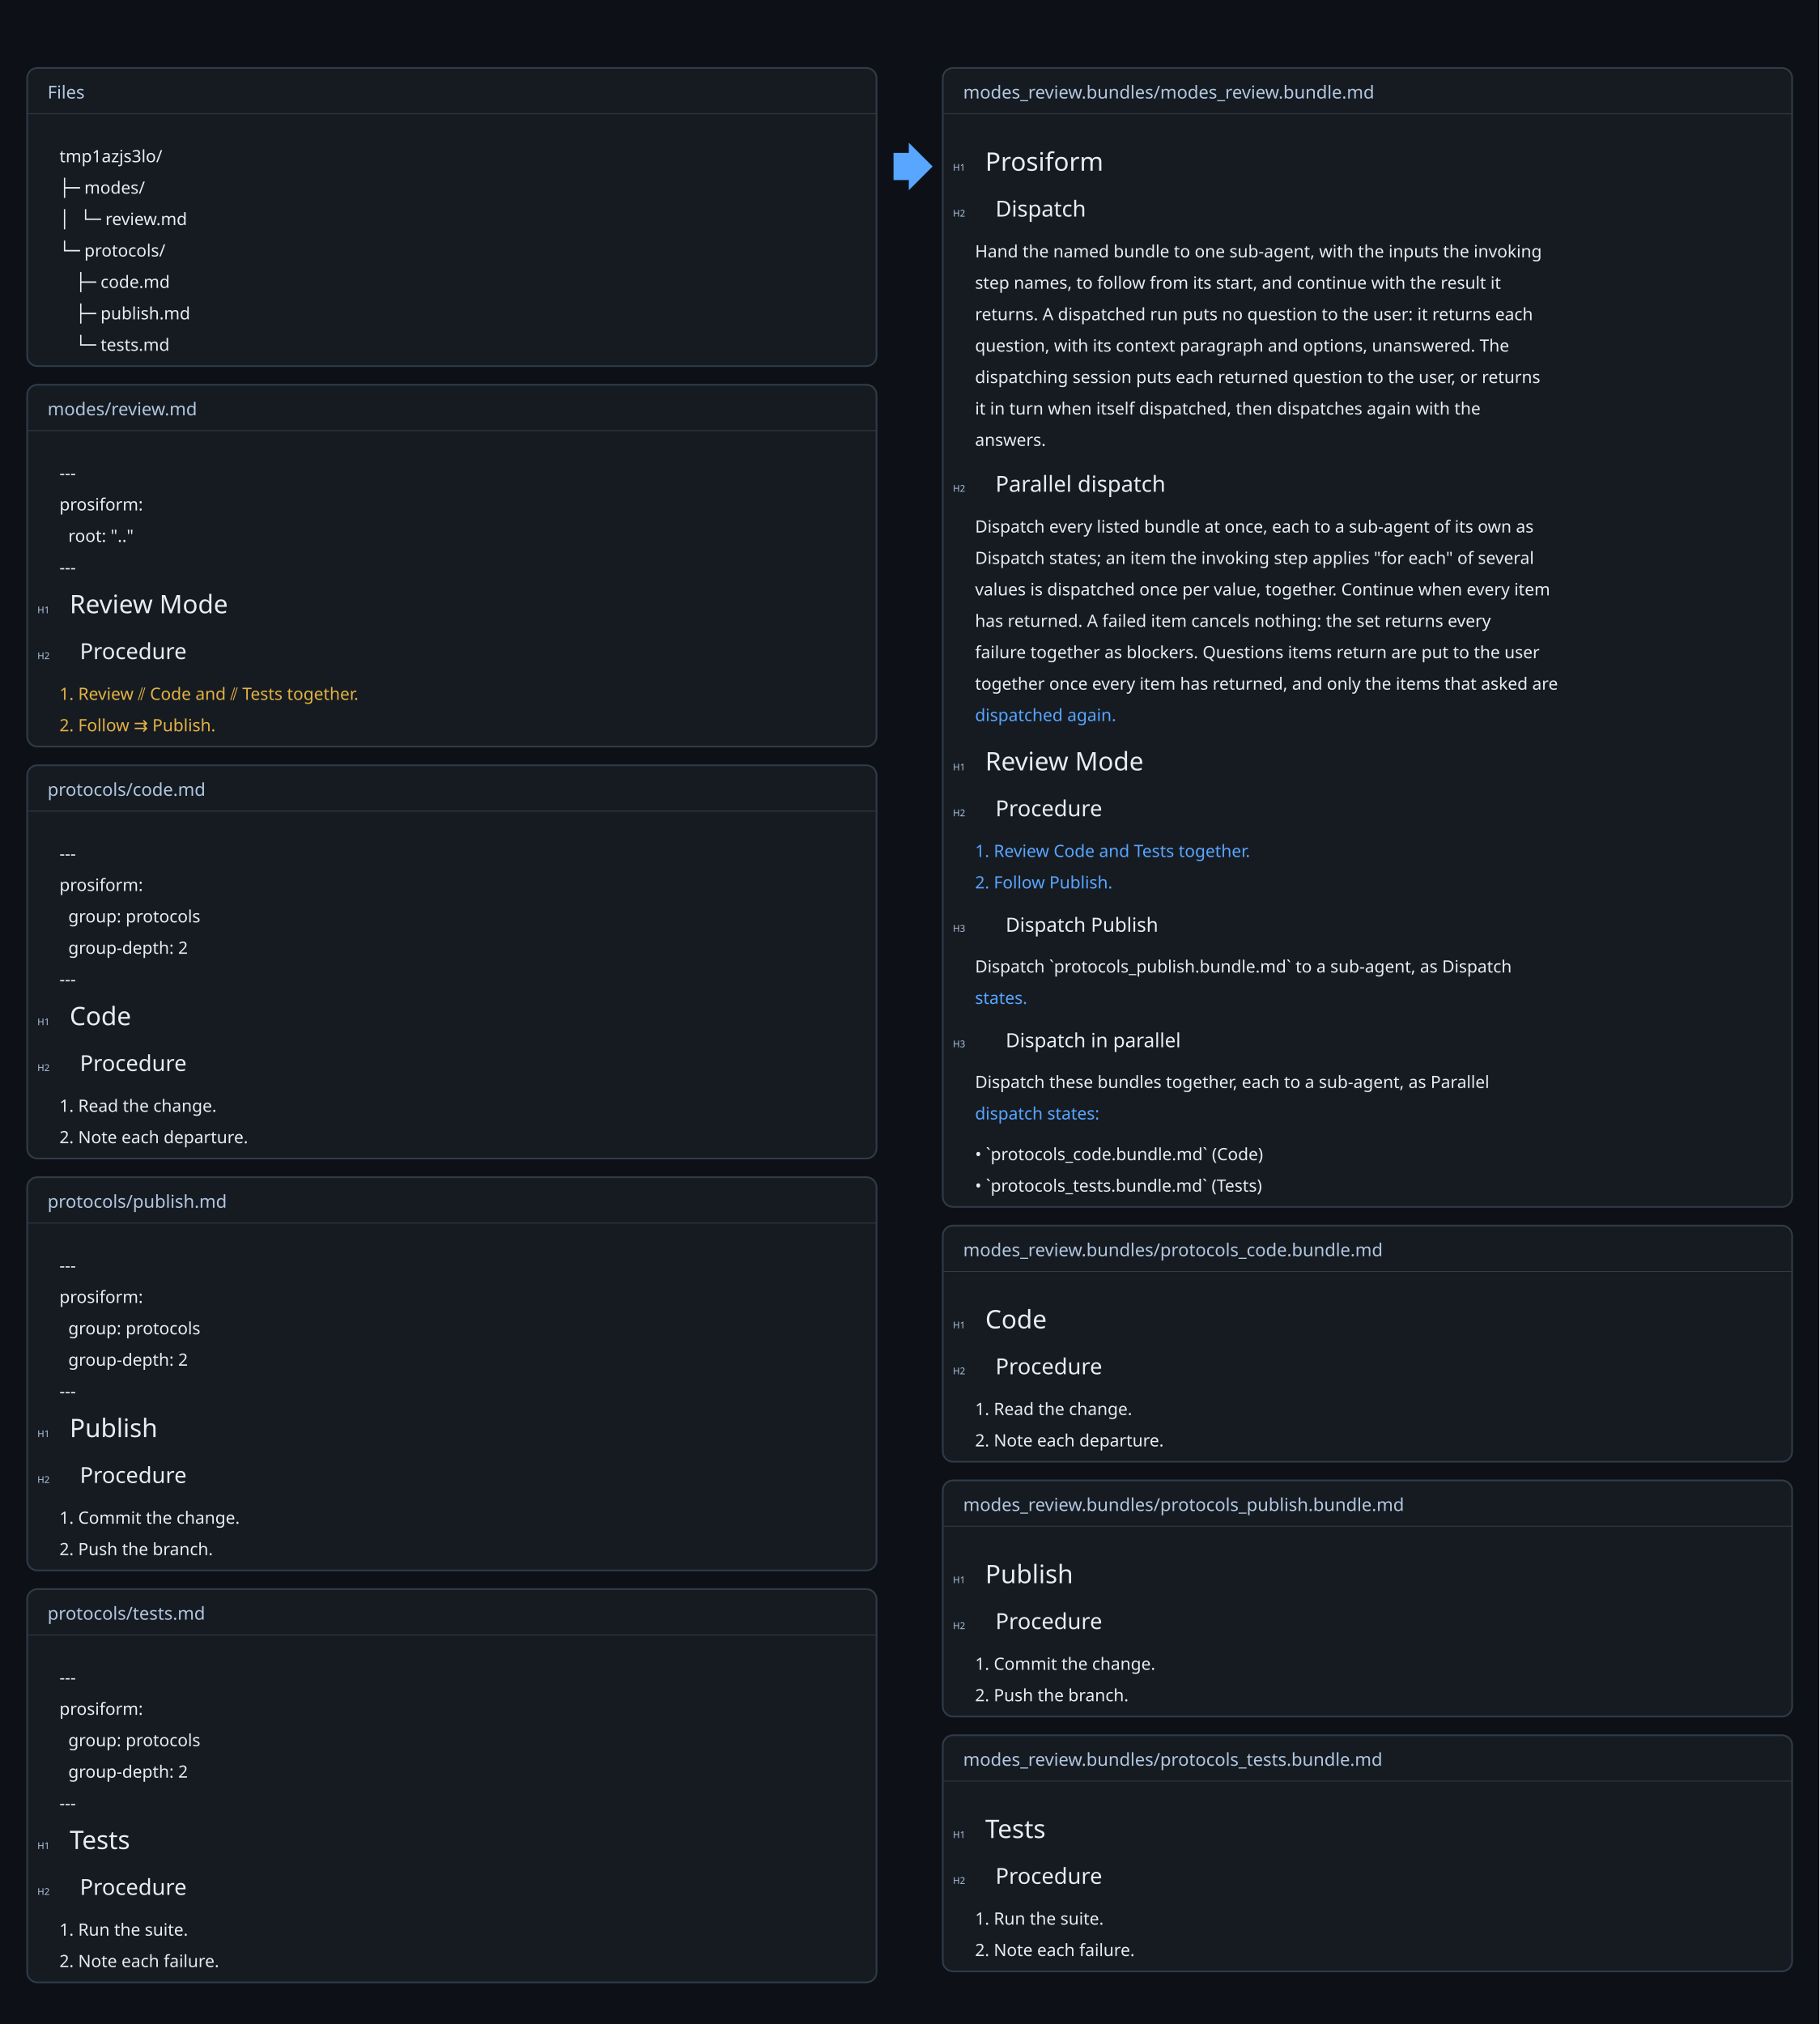
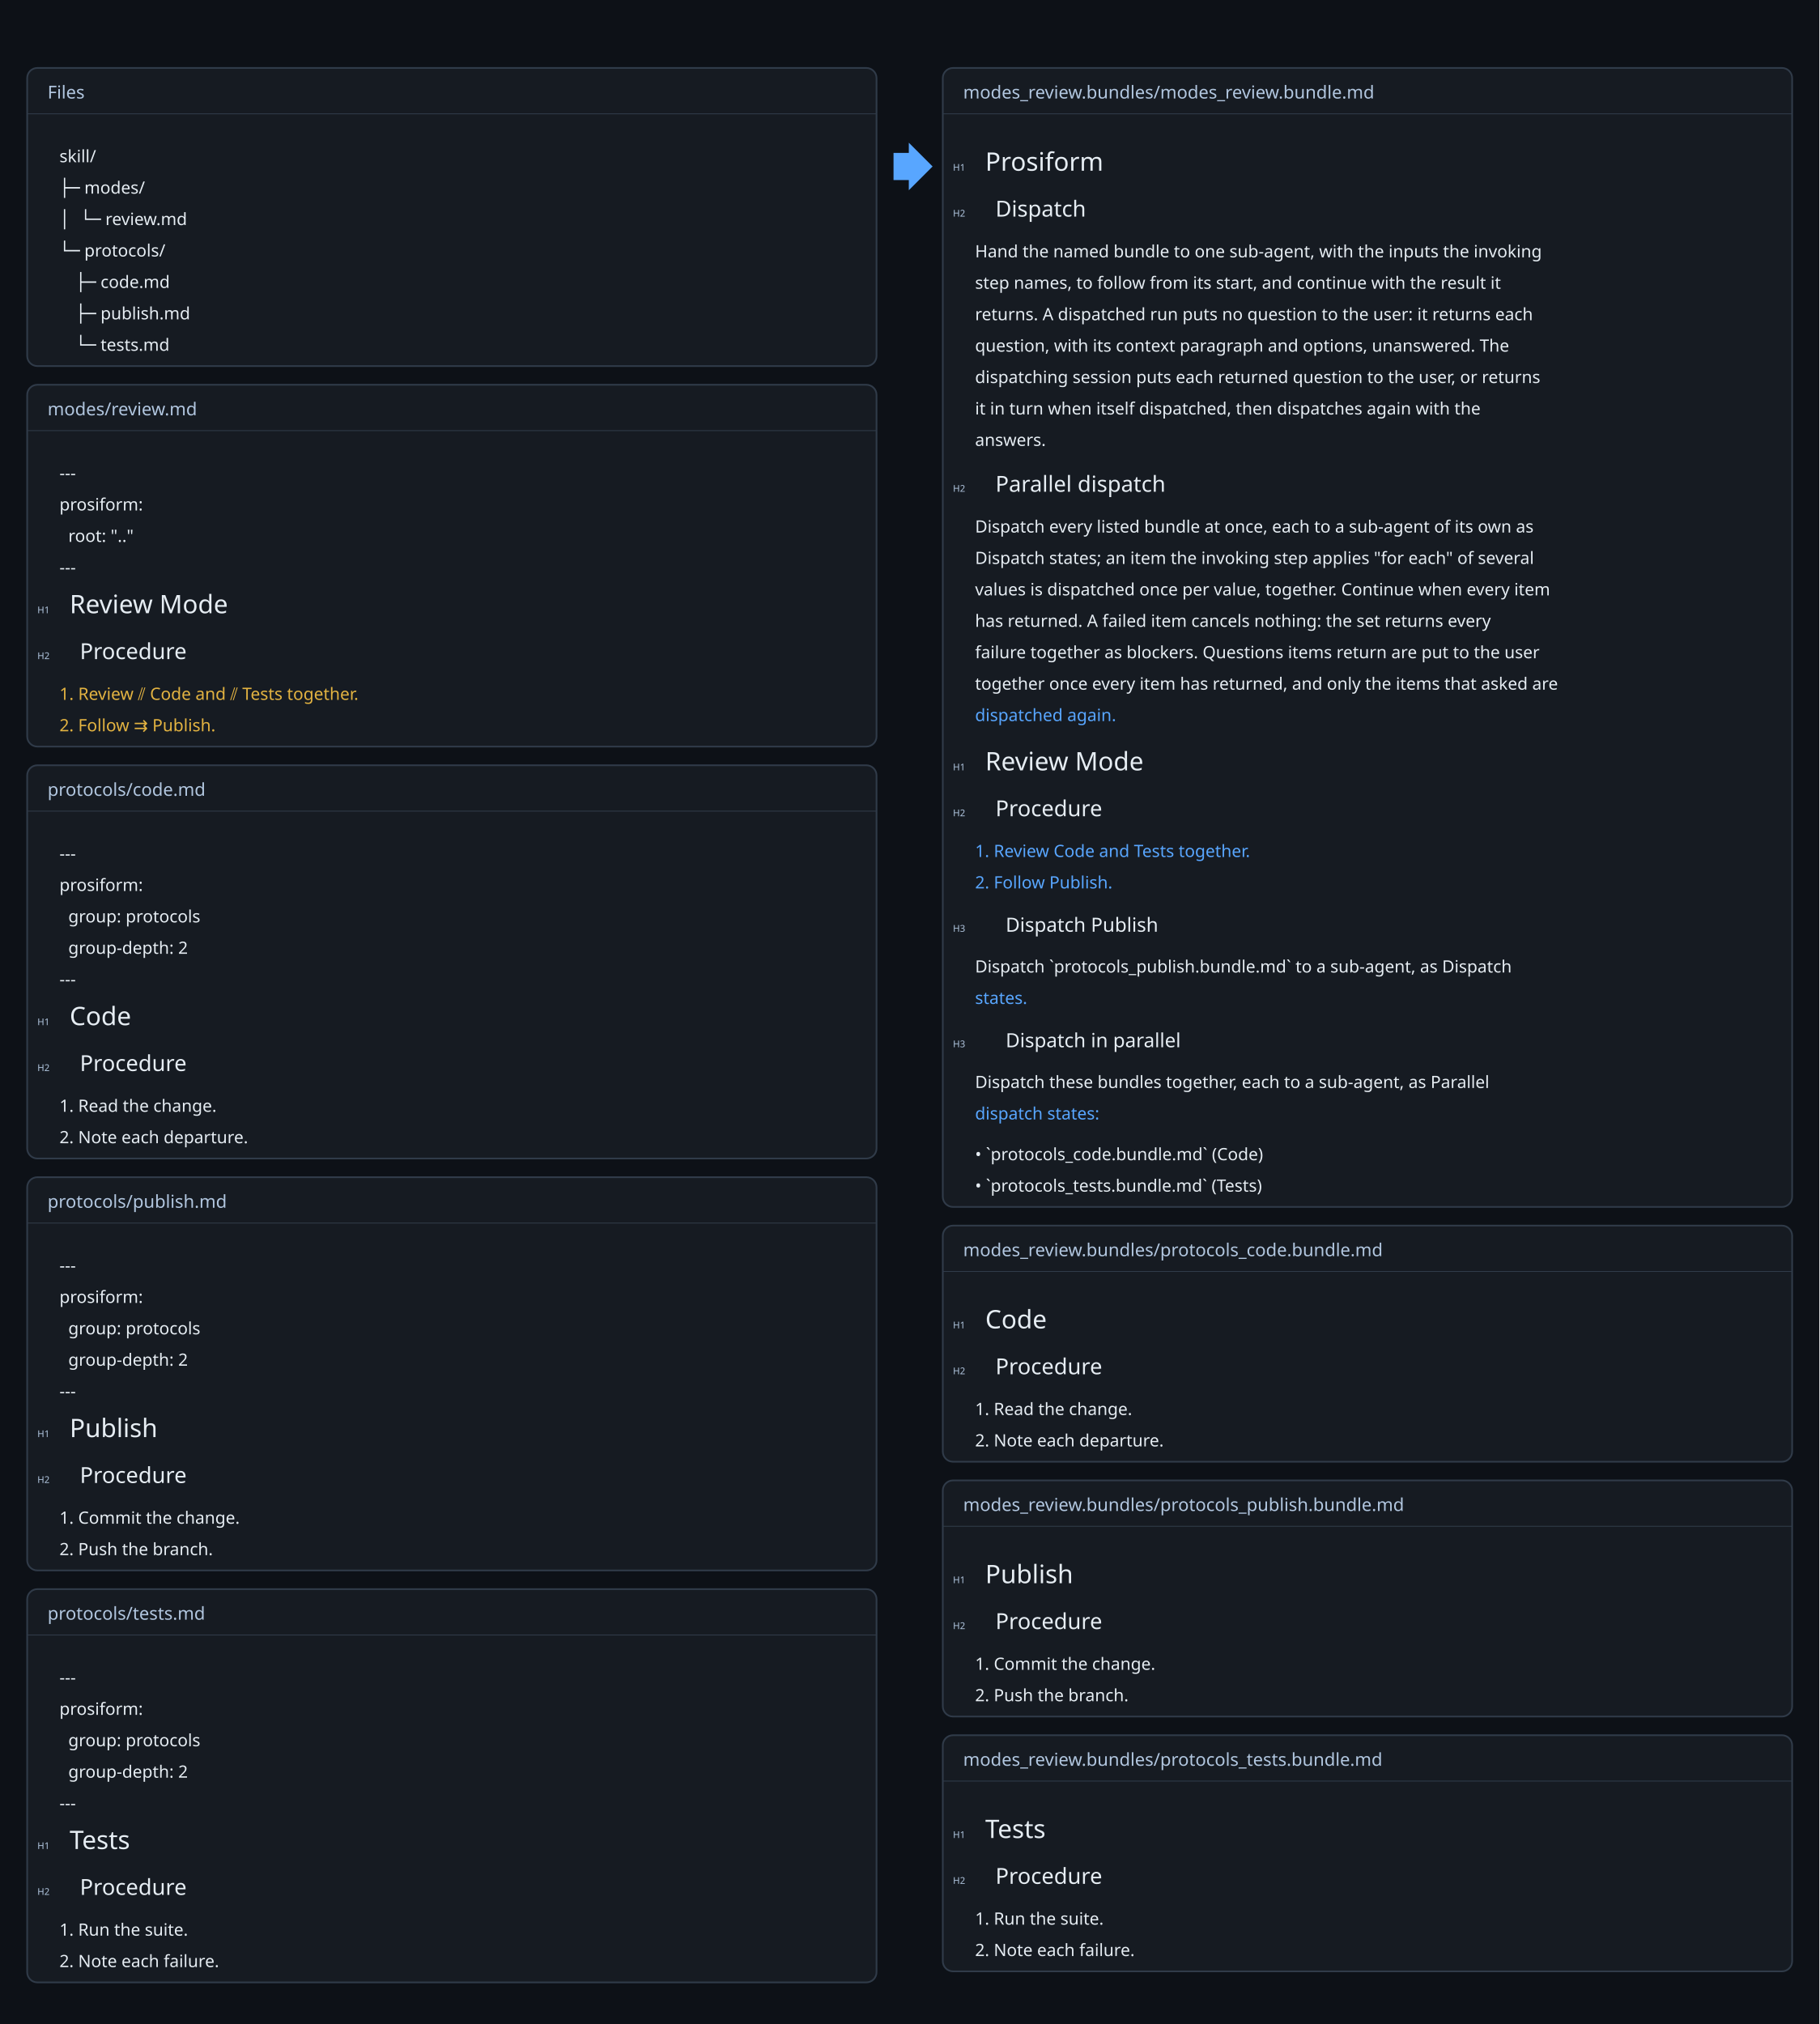
<svg xmlns="http://www.w3.org/2000/svg" width="2142" height="2383" viewBox="0 0 2142 2383" role="img" aria-labelledby="title desc">
  <rect width="2142" height="2383" fill="#0d1117" />
  <g font-family="IBM Plex Mono" xml:space="preserve">
    <rect x="32" y="80" width="1000" height="351" rx="12" fill="#161b22" stroke="#303b49" stroke-width="2" />
    <text x="56" y="116" font-size="21" fill="#b1c6df" font-weight="400">Files</text>
    <path d="M32 134 H1032" stroke="#303b49" />
-     <text x="70" y="191" font-size="20" fill="#e6edf3" font-weight="400">tmp1azjs3lo/</text>
+     <text x="70" y="191" font-size="20" fill="#e6edf3" font-weight="400">skill/</text>
    <text x="70" y="228" font-size="20" fill="#e6edf3" font-weight="400">├─ modes/</text>
    <text x="70" y="265" font-size="20" fill="#e6edf3" font-weight="400">│  └─ review.md</text>
    <text x="70" y="302" font-size="20" fill="#e6edf3" font-weight="400">└─ protocols/</text>
    <text x="70" y="339" font-size="20" fill="#e6edf3" font-weight="400">   ├─ code.md</text>
    <text x="70" y="376" font-size="20" fill="#e6edf3" font-weight="400">   ├─ publish.md</text>
    <text x="70" y="413" font-size="20" fill="#e6edf3" font-weight="400">   └─ tests.md</text>
    <rect x="32" y="453" width="1000" height="426" rx="12" fill="#161b22" stroke="#303b49" stroke-width="2" />
    <text x="56" y="489" font-size="21" fill="#b1c6df" font-weight="400">modes/review.md</text>
    <path d="M32 507 H1032" stroke="#303b49" />
    <text x="70" y="564" font-size="20" fill="#e6edf3" font-weight="400">---</text>
    <text x="70" y="601" font-size="20" fill="#e6edf3" font-weight="400">prosiform:</text>
    <text x="70" y="638" font-size="20" fill="#e6edf3" font-weight="400">  root: ".."</text>
    <text x="70" y="675" font-size="20" fill="#e6edf3" font-weight="400">---</text>
    <text x="44" y="722" font-size="11" fill="#b1c6df" font-weight="400">H1</text>
    <text x="82" y="722" font-size="30" fill="#e6edf3" font-weight="500">Review Mode</text>
    <text x="44" y="776" font-size="11" fill="#b1c6df" font-weight="400">H2</text>
    <text x="94" y="776" font-size="26" fill="#e6edf3" font-weight="500">Procedure</text>
    <text x="70" y="824" font-size="20" fill="#e3b341" font-weight="400">1. Review ⫽ Code and ⫽ Tests together.</text>
    <text x="70" y="861" font-size="20" fill="#e3b341" font-weight="400">2. Follow ⇉ Publish.</text>
    <rect x="32" y="901" width="1000" height="463" rx="12" fill="#161b22" stroke="#303b49" stroke-width="2" />
    <text x="56" y="937" font-size="21" fill="#b1c6df" font-weight="400">protocols/code.md</text>
    <path d="M32 955 H1032" stroke="#303b49" />
    <text x="70" y="1012" font-size="20" fill="#e6edf3" font-weight="400">---</text>
    <text x="70" y="1049" font-size="20" fill="#e6edf3" font-weight="400">prosiform:</text>
    <text x="70" y="1086" font-size="20" fill="#e6edf3" font-weight="400">  group: protocols</text>
    <text x="70" y="1123" font-size="20" fill="#e6edf3" font-weight="400">  group-depth: 2</text>
    <text x="70" y="1160" font-size="20" fill="#e6edf3" font-weight="400">---</text>
    <text x="44" y="1207" font-size="11" fill="#b1c6df" font-weight="400">H1</text>
    <text x="82" y="1207" font-size="30" fill="#e6edf3" font-weight="500">Code</text>
    <text x="44" y="1261" font-size="11" fill="#b1c6df" font-weight="400">H2</text>
    <text x="94" y="1261" font-size="26" fill="#e6edf3" font-weight="500">Procedure</text>
    <text x="70" y="1309" font-size="20" fill="#e6edf3" font-weight="400">1. Read the change.</text>
    <text x="70" y="1346" font-size="20" fill="#e6edf3" font-weight="400">2. Note each departure.</text>
    <rect x="32" y="1386" width="1000" height="463" rx="12" fill="#161b22" stroke="#303b49" stroke-width="2" />
    <text x="56" y="1422" font-size="21" fill="#b1c6df" font-weight="400">protocols/publish.md</text>
    <path d="M32 1440 H1032" stroke="#303b49" />
    <text x="70" y="1497" font-size="20" fill="#e6edf3" font-weight="400">---</text>
    <text x="70" y="1534" font-size="20" fill="#e6edf3" font-weight="400">prosiform:</text>
    <text x="70" y="1571" font-size="20" fill="#e6edf3" font-weight="400">  group: protocols</text>
    <text x="70" y="1608" font-size="20" fill="#e6edf3" font-weight="400">  group-depth: 2</text>
    <text x="70" y="1645" font-size="20" fill="#e6edf3" font-weight="400">---</text>
    <text x="44" y="1692" font-size="11" fill="#b1c6df" font-weight="400">H1</text>
    <text x="82" y="1692" font-size="30" fill="#e6edf3" font-weight="500">Publish</text>
    <text x="44" y="1746" font-size="11" fill="#b1c6df" font-weight="400">H2</text>
    <text x="94" y="1746" font-size="26" fill="#e6edf3" font-weight="500">Procedure</text>
    <text x="70" y="1794" font-size="20" fill="#e6edf3" font-weight="400">1. Commit the change.</text>
    <text x="70" y="1831" font-size="20" fill="#e6edf3" font-weight="400">2. Push the branch.</text>
    <rect x="32" y="1871" width="1000" height="463" rx="12" fill="#161b22" stroke="#303b49" stroke-width="2" />
    <text x="56" y="1907" font-size="21" fill="#b1c6df" font-weight="400">protocols/tests.md</text>
    <path d="M32 1925 H1032" stroke="#303b49" />
    <text x="70" y="1982" font-size="20" fill="#e6edf3" font-weight="400">---</text>
    <text x="70" y="2019" font-size="20" fill="#e6edf3" font-weight="400">prosiform:</text>
    <text x="70" y="2056" font-size="20" fill="#e6edf3" font-weight="400">  group: protocols</text>
    <text x="70" y="2093" font-size="20" fill="#e6edf3" font-weight="400">  group-depth: 2</text>
    <text x="70" y="2130" font-size="20" fill="#e6edf3" font-weight="400">---</text>
    <text x="44" y="2177" font-size="11" fill="#b1c6df" font-weight="400">H1</text>
    <text x="82" y="2177" font-size="30" fill="#e6edf3" font-weight="500">Tests</text>
    <text x="44" y="2231" font-size="11" fill="#b1c6df" font-weight="400">H2</text>
    <text x="94" y="2231" font-size="26" fill="#e6edf3" font-weight="500">Procedure</text>
    <text x="70" y="2279" font-size="20" fill="#e6edf3" font-weight="400">1. Run the suite.</text>
    <text x="70" y="2316" font-size="20" fill="#e6edf3" font-weight="400">2. Note each failure.</text>
    <rect x="1110" y="80" width="1000" height="1341" rx="12" fill="#161b22" stroke="#303b49" stroke-width="2" />
    <text x="1134" y="116" font-size="21" fill="#b1c6df" font-weight="400">modes_review.bundles/modes_review.bundle.md</text>
    <path d="M1110 134 H2110" stroke="#303b49" />
    <text x="1122" y="201" font-size="11" fill="#b1c6df" font-weight="400">H1</text>
    <text x="1160" y="201" font-size="30" fill="#e6edf3" font-weight="500">Prosiform</text>
    <text x="1122" y="255" font-size="11" fill="#b1c6df" font-weight="400">H2</text>
    <text x="1172" y="255" font-size="26" fill="#e6edf3" font-weight="500">Dispatch</text>
    <text x="1148" y="303" font-size="20" fill="#e6edf3" font-weight="400">Hand the named bundle to one sub-agent, with the inputs the invoking</text>
    <text x="1148" y="340" font-size="20" fill="#e6edf3" font-weight="400">step names, to follow from its start, and continue with the result it</text>
    <text x="1148" y="377" font-size="20" fill="#e6edf3" font-weight="400">returns. A dispatched run puts no question to the user: it returns each</text>
    <text x="1148" y="414" font-size="20" fill="#e6edf3" font-weight="400">question, with its context paragraph and options, unanswered. The</text>
    <text x="1148" y="451" font-size="20" fill="#e6edf3" font-weight="400">dispatching session puts each returned question to the user, or returns</text>
    <text x="1148" y="488" font-size="20" fill="#e6edf3" font-weight="400">it in turn when itself dispatched, then dispatches again with the</text>
    <text x="1148" y="525" font-size="20" fill="#e6edf3" font-weight="400">answers.</text>
    <text x="1122" y="579" font-size="11" fill="#b1c6df" font-weight="400">H2</text>
    <text x="1172" y="579" font-size="26" fill="#e6edf3" font-weight="500">Parallel dispatch</text>
    <text x="1148" y="627" font-size="20" fill="#e6edf3" font-weight="400">Dispatch every listed bundle at once, each to a sub-agent of its own as</text>
    <text x="1148" y="664" font-size="20" fill="#e6edf3" font-weight="400">Dispatch states; an item the invoking step applies "for each" of several</text>
    <text x="1148" y="701" font-size="20" fill="#e6edf3" font-weight="400">values is dispatched once per value, together. Continue when every item</text>
    <text x="1148" y="738" font-size="20" fill="#e6edf3" font-weight="400">has returned. A failed item cancels nothing: the set returns every</text>
    <text x="1148" y="775" font-size="20" fill="#e6edf3" font-weight="400">failure together as blockers. Questions items return are put to the user</text>
    <text x="1148" y="812" font-size="20" fill="#e6edf3" font-weight="400">together once every item has returned, and only the items that asked are</text>
    <text x="1148" y="849" font-size="20" fill="#58a6ff" font-weight="400">dispatched again.</text>
    <text x="1122" y="907" font-size="11" fill="#b1c6df" font-weight="400">H1</text>
    <text x="1160" y="907" font-size="30" fill="#e6edf3" font-weight="500">Review Mode</text>
    <text x="1122" y="961" font-size="11" fill="#b1c6df" font-weight="400">H2</text>
    <text x="1172" y="961" font-size="26" fill="#e6edf3" font-weight="500">Procedure</text>
    <text x="1148" y="1009" font-size="20" fill="#58a6ff" font-weight="400">1. Review Code and Tests together.</text>
    <text x="1148" y="1046" font-size="20" fill="#58a6ff" font-weight="400">2. Follow Publish.</text>
    <text x="1122" y="1097" font-size="11" fill="#b1c6df" font-weight="400">H3</text>
    <text x="1184" y="1097" font-size="23" fill="#e6edf3" font-weight="500">Dispatch Publish</text>
    <text x="1148" y="1145" font-size="20" fill="#e6edf3" font-weight="400">Dispatch `protocols_publish.bundle.md` to a sub-agent, as Dispatch</text>
    <text x="1148" y="1182" font-size="20" fill="#58a6ff" font-weight="400">states.</text>
    <text x="1122" y="1233" font-size="11" fill="#b1c6df" font-weight="400">H3</text>
    <text x="1184" y="1233" font-size="23" fill="#e6edf3" font-weight="500">Dispatch in parallel</text>
    <text x="1148" y="1281" font-size="20" fill="#e6edf3" font-weight="400">Dispatch these bundles together, each to a sub-agent, as Parallel</text>
    <text x="1148" y="1318" font-size="20" fill="#58a6ff" font-weight="400">dispatch states:</text>
    <text x="1148" y="1366" font-size="20" fill="#e6edf3" font-weight="400">• `protocols_code.bundle.md` (Code)</text>
    <text x="1148" y="1403" font-size="20" fill="#e6edf3" font-weight="400">• `protocols_tests.bundle.md` (Tests)</text>
    <rect x="1110" y="1443" width="1000" height="278" rx="12" fill="#161b22" stroke="#303b49" stroke-width="2" />
    <text x="1134" y="1479" font-size="21" fill="#b1c6df" font-weight="400">modes_review.bundles/protocols_code.bundle.md</text>
    <path d="M1110 1497 H2110" stroke="#303b49" />
    <text x="1122" y="1564" font-size="11" fill="#b1c6df" font-weight="400">H1</text>
    <text x="1160" y="1564" font-size="30" fill="#e6edf3" font-weight="500">Code</text>
    <text x="1122" y="1618" font-size="11" fill="#b1c6df" font-weight="400">H2</text>
    <text x="1172" y="1618" font-size="26" fill="#e6edf3" font-weight="500">Procedure</text>
    <text x="1148" y="1666" font-size="20" fill="#e6edf3" font-weight="400">1. Read the change.</text>
    <text x="1148" y="1703" font-size="20" fill="#e6edf3" font-weight="400">2. Note each departure.</text>
    <rect x="1110" y="1743" width="1000" height="278" rx="12" fill="#161b22" stroke="#303b49" stroke-width="2" />
    <text x="1134" y="1779" font-size="21" fill="#b1c6df" font-weight="400">modes_review.bundles/protocols_publish.bundle.md</text>
    <path d="M1110 1797 H2110" stroke="#303b49" />
    <text x="1122" y="1864" font-size="11" fill="#b1c6df" font-weight="400">H1</text>
    <text x="1160" y="1864" font-size="30" fill="#e6edf3" font-weight="500">Publish</text>
    <text x="1122" y="1918" font-size="11" fill="#b1c6df" font-weight="400">H2</text>
    <text x="1172" y="1918" font-size="26" fill="#e6edf3" font-weight="500">Procedure</text>
    <text x="1148" y="1966" font-size="20" fill="#e6edf3" font-weight="400">1. Commit the change.</text>
    <text x="1148" y="2003" font-size="20" fill="#e6edf3" font-weight="400">2. Push the branch.</text>
    <rect x="1110" y="2043" width="1000" height="278" rx="12" fill="#161b22" stroke="#303b49" stroke-width="2" />
    <text x="1134" y="2079" font-size="21" fill="#b1c6df" font-weight="400">modes_review.bundles/protocols_tests.bundle.md</text>
    <path d="M1110 2097 H2110" stroke="#303b49" />
    <text x="1122" y="2164" font-size="11" fill="#b1c6df" font-weight="400">H1</text>
    <text x="1160" y="2164" font-size="30" fill="#e6edf3" font-weight="500">Tests</text>
    <text x="1122" y="2218" font-size="11" fill="#b1c6df" font-weight="400">H2</text>
    <text x="1172" y="2218" font-size="26" fill="#e6edf3" font-weight="500">Procedure</text>
    <text x="1148" y="2266" font-size="20" fill="#e6edf3" font-weight="400">1. Run the suite.</text>
    <text x="1148" y="2303" font-size="20" fill="#e6edf3" font-weight="400">2. Note each failure.</text>
    <path d="M1052 180 H1070 V168 L1098 196 L1070 224 V212 H1052Z" fill="#58a6ff" />
  </g>
</svg>
